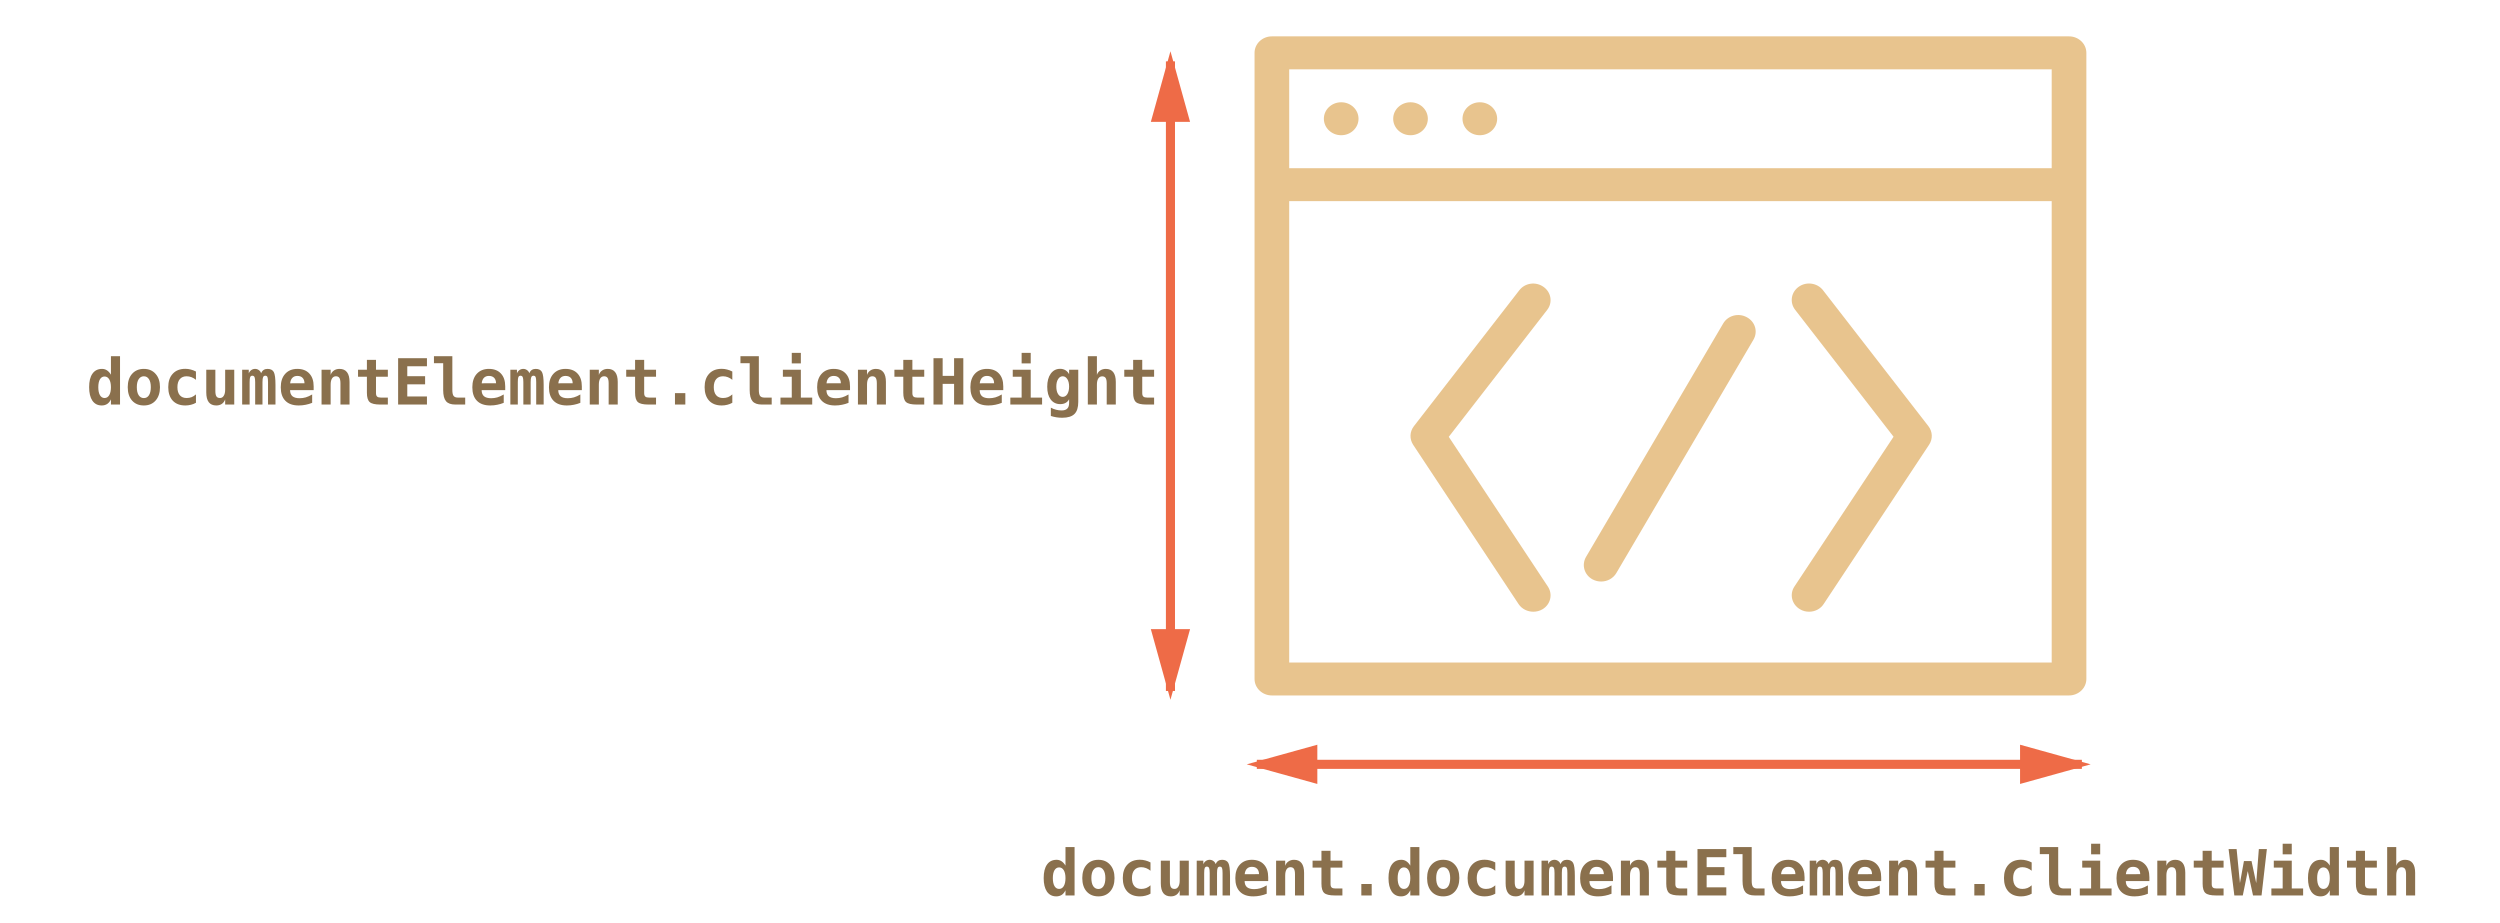
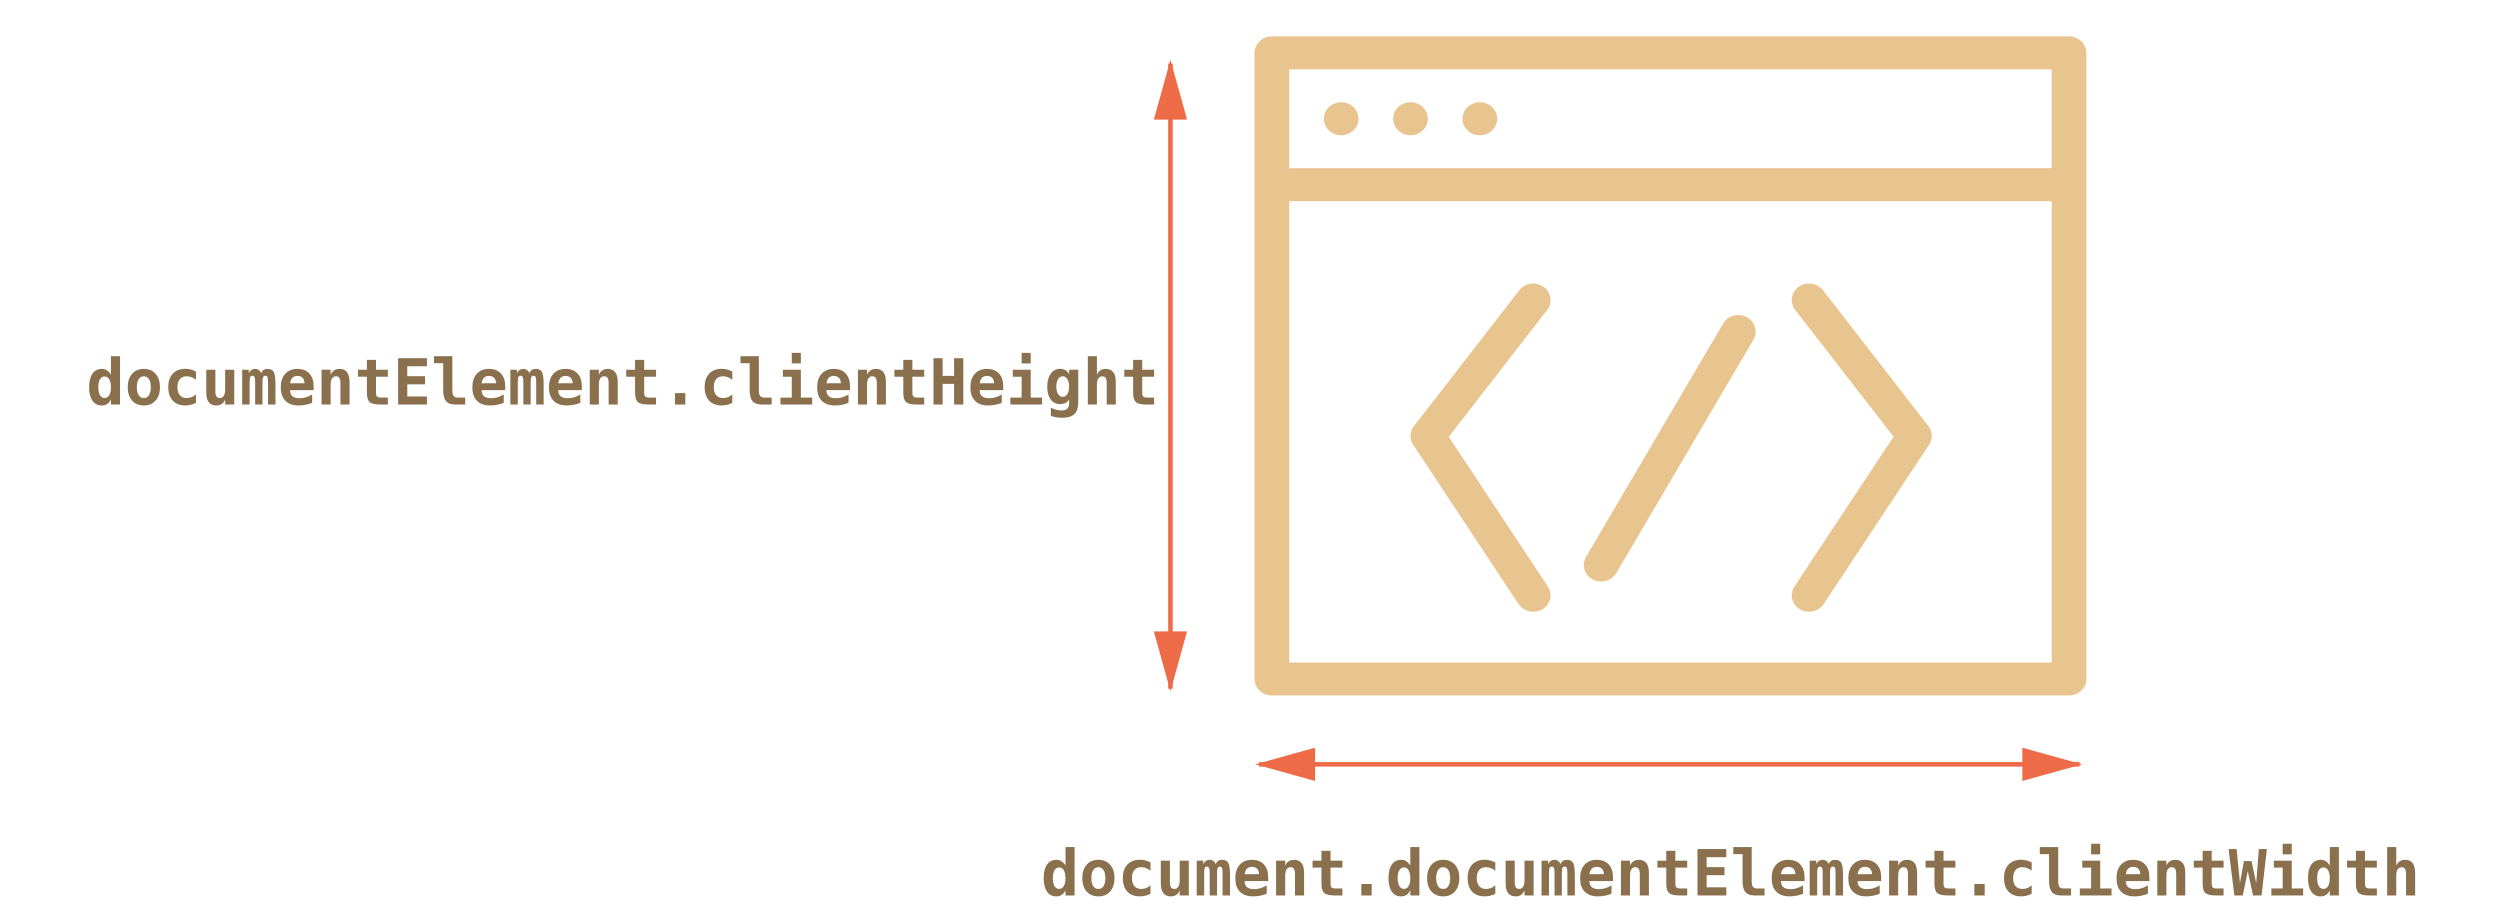
<svg xmlns="http://www.w3.org/2000/svg" width="550px" height="203px" viewBox="0 0 550 203" version="1.1">
  <defs />
  <g id="combined" stroke="none" stroke-width="1" fill="none" fill-rule="evenodd">
    <g id="document-client-width-height.svg">
      <g id="noun_69008_cc" transform="translate(276, 8)" fill="#E8C48E">
        <path d="M179.188,145 L3.812,145 C1.708,145 0,143.369 0,141.375 L0,3.625 C0,1.631 1.708,0 3.812,0 L179.188,0 C181.284,0 183,1.631 183,3.625 L183,141.375 C183,143.369 181.284,145 179.188,145 L179.188,145 Z M7.625,137.75 L175.375,137.75 L175.375,7.25 L7.625,7.25 L7.625,137.75 L7.625,137.75 Z" id="Shape" />
        <path d="M175.375,36.25 L7.625,36.25 C5.521,36.25 3.812,34.619 3.812,32.625 C3.812,30.631 5.521,29 7.625,29 L175.375,29 C177.472,29 179.188,30.631 179.188,32.625 C179.188,34.619 177.472,36.25 175.375,36.25 L175.375,36.25 Z" id="Shape" />
        <path d="M61.32,126.578 C60.054,126.578 58.812,125.983 58.087,124.896 L34.892,89.849 C34.061,88.573 34.122,86.978 35.052,85.767 L58.247,55.861 C59.498,54.23 61.877,53.897 63.577,55.114 C65.27,56.303 65.636,58.573 64.378,60.182 L42.73,88.102 L64.538,121.053 C65.659,122.743 65.125,124.99 63.341,126.041 C62.723,126.411 62.014,126.578 61.32,126.578 L61.32,126.578 Z" id="Shape" />
        <path d="M122,126.578 C121.306,126.578 120.597,126.411 119.972,126.019 C118.188,124.961 117.646,122.721 118.775,121.031 L140.582,88.08 L118.927,60.153 C117.677,58.536 118.035,56.275 119.728,55.086 C121.421,53.889 123.807,54.237 125.058,55.847 L148.245,85.753 C149.183,86.957 149.244,88.573 148.405,89.835 L125.21,124.881 C124.501,125.983 123.266,126.578 122,126.578 L122,126.578 Z" id="Shape" />
        <path d="M76.25,119.937 C75.617,119.937 74.984,119.784 74.389,119.48 C72.552,118.501 71.896,116.297 72.925,114.521 L103.105,63.162 C104.135,61.407 106.445,60.777 108.305,61.792 C110.135,62.77 110.791,64.967 109.762,66.729 L79.582,118.088 C78.881,119.27 77.584,119.937 76.25,119.937 L76.25,119.937 Z" id="Shape" />
        <path d="M22.875,18.125 C22.875,20.128 21.169,21.75 19.062,21.75 C16.956,21.75 15.25,20.128 15.25,18.125 C15.25,16.122 16.956,14.5 19.062,14.5 C21.169,14.5 22.875,16.122 22.875,18.125 L22.875,18.125 Z" id="Shape" />
        <path d="M38.125,18.125 C38.125,20.128 36.419,21.75 34.312,21.75 C32.206,21.75 30.5,20.128 30.5,18.125 C30.5,16.122 32.206,14.5 34.312,14.5 C36.419,14.5 38.125,16.122 38.125,18.125 L38.125,18.125 Z" id="Shape" />
        <path d="M53.375,18.125 C53.375,20.128 51.669,21.75 49.562,21.75 C47.456,21.75 45.75,20.128 45.75,18.125 C45.75,16.122 47.456,14.5 49.562,14.5 C51.669,14.5 53.375,16.122 53.375,18.125 L53.375,18.125 Z" id="Shape" />
      </g>
      <text id="documentElement.clie" font-family="Consolas" font-size="14" font-weight="bold" fill="#8A704D">
        <tspan x="19" y="89">documentElement.clientHeight</tspan>
      </text>
      <text id="document.documentEle" font-family="Consolas" font-size="14" font-weight="bold" fill="#8A704D">
        <tspan x="229" y="197">document.documentElement.clientWidth</tspan>
      </text>
-       <path d="M457.012,168.153 L277.502,168.153" id="Line-3" stroke="#EE6B47" stroke-width="2" stroke-linecap="square" fill="#EE6B47" />
-       <path id="Line-3-decoration-1" d="M278.012,168.153 C281.792,169.203 285.032,170.103 288.812,171.153 C288.812,169.053 288.812,167.253 288.812,165.153 C285.032,166.203 281.792,167.103 278.012,168.153 C278.012,168.153 278.012,168.153 278.012,168.153 Z" stroke="#EE6B47" stroke-width="2" stroke-linecap="square" fill="#EE6B47" />
-       <path id="Line-3-decoration-2" d="M456.212,168.153 C452.432,169.203 449.192,170.103 445.412,171.153 C445.412,169.053 445.412,167.253 445.412,165.153 C449.192,166.203 452.432,167.103 456.212,168.153 C456.212,168.153 456.212,168.153 456.212,168.153 Z" stroke="#EE6B47" stroke-width="2" stroke-linecap="square" fill="#EE6B47" />
-       <path d="M257.5,151.012 L257.5,14.502" id="Line" stroke="#EE6B47" stroke-width="2" stroke-linecap="square" fill="#EE6B47" />
-       <path id="Line-decoration-1" d="M257.5,15.012 C256.45,18.792 255.55,22.032 254.5,25.812 C256.6,25.812 258.4,25.812 260.5,25.812 C259.45,22.032 258.55,18.792 257.5,15.012 C257.5,15.012 257.5,15.012 257.5,15.012 Z" stroke="#EE6B47" stroke-width="2" stroke-linecap="square" fill="#EE6B47" />
-       <path id="Line-decoration-2" d="M257.5,150.212 C256.45,146.432 255.55,143.192 254.5,139.412 C256.6,139.412 258.4,139.412 260.5,139.412 C259.45,143.192 258.55,146.432 257.5,150.212 C257.5,150.212 257.5,150.212 257.5,150.212 Z" stroke="#EE6B47" stroke-width="2" stroke-linecap="square" fill="#EE6B47" />
+       <path d="M457.012,168.153 L277.502,168.153" id="Line-3" stroke="#EE6B47" stroke-linecap="square" fill="#EE6B47" />
+       <path id="Line-3-decoration-1" d="M278.012,168.153 C281.792,169.203 285.032,170.103 288.812,171.153 C288.812,169.053 288.812,167.253 288.812,165.153 C285.032,166.203 281.792,167.103 278.012,168.153 C278.012,168.153 278.012,168.153 278.012,168.153 Z" stroke="#EE6B47" stroke-linecap="square" fill="#EE6B47" />
+       <path id="Line-3-decoration-2" d="M456.212,168.153 C452.432,169.203 449.192,170.103 445.412,171.153 C445.412,169.053 445.412,167.253 445.412,165.153 C449.192,166.203 452.432,167.103 456.212,168.153 C456.212,168.153 456.212,168.153 456.212,168.153 Z" stroke="#EE6B47" stroke-linecap="square" fill="#EE6B47" />
+       <path d="M257.5,151.012 L257.5,14.502" id="Line" stroke="#EE6B47" stroke-linecap="square" fill="#EE6B47" />
+       <path id="Line-decoration-1" d="M257.5,15.012 C256.45,18.792 255.55,22.032 254.5,25.812 C256.6,25.812 258.4,25.812 260.5,25.812 C259.45,22.032 258.55,18.792 257.5,15.012 C257.5,15.012 257.5,15.012 257.5,15.012 Z" stroke="#EE6B47" stroke-linecap="square" fill="#EE6B47" />
+       <path id="Line-decoration-2" d="M257.5,150.212 C256.45,146.432 255.55,143.192 254.5,139.412 C256.6,139.412 258.4,139.412 260.5,139.412 C259.45,143.192 258.55,146.432 257.5,150.212 C257.5,150.212 257.5,150.212 257.5,150.212 Z" stroke="#EE6B47" stroke-linecap="square" fill="#EE6B47" />
    </g>
  </g>
</svg>
